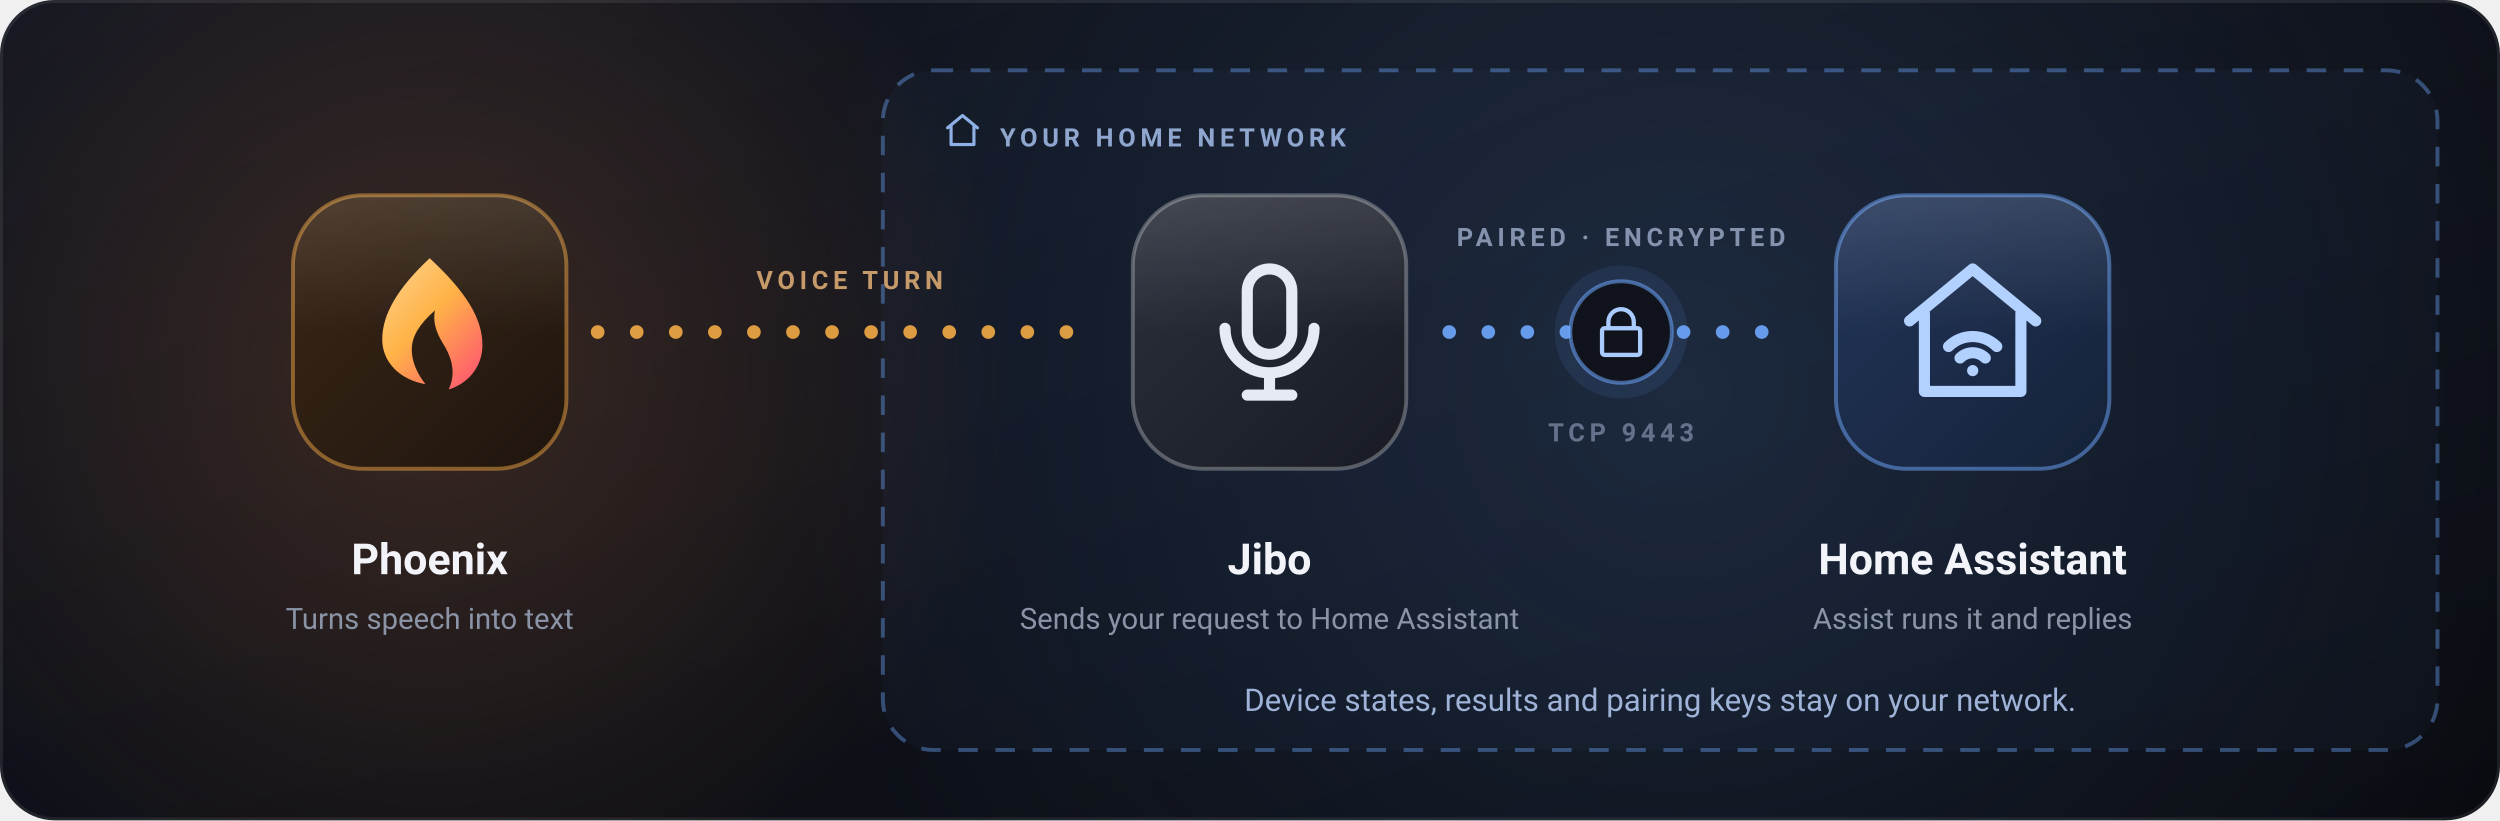
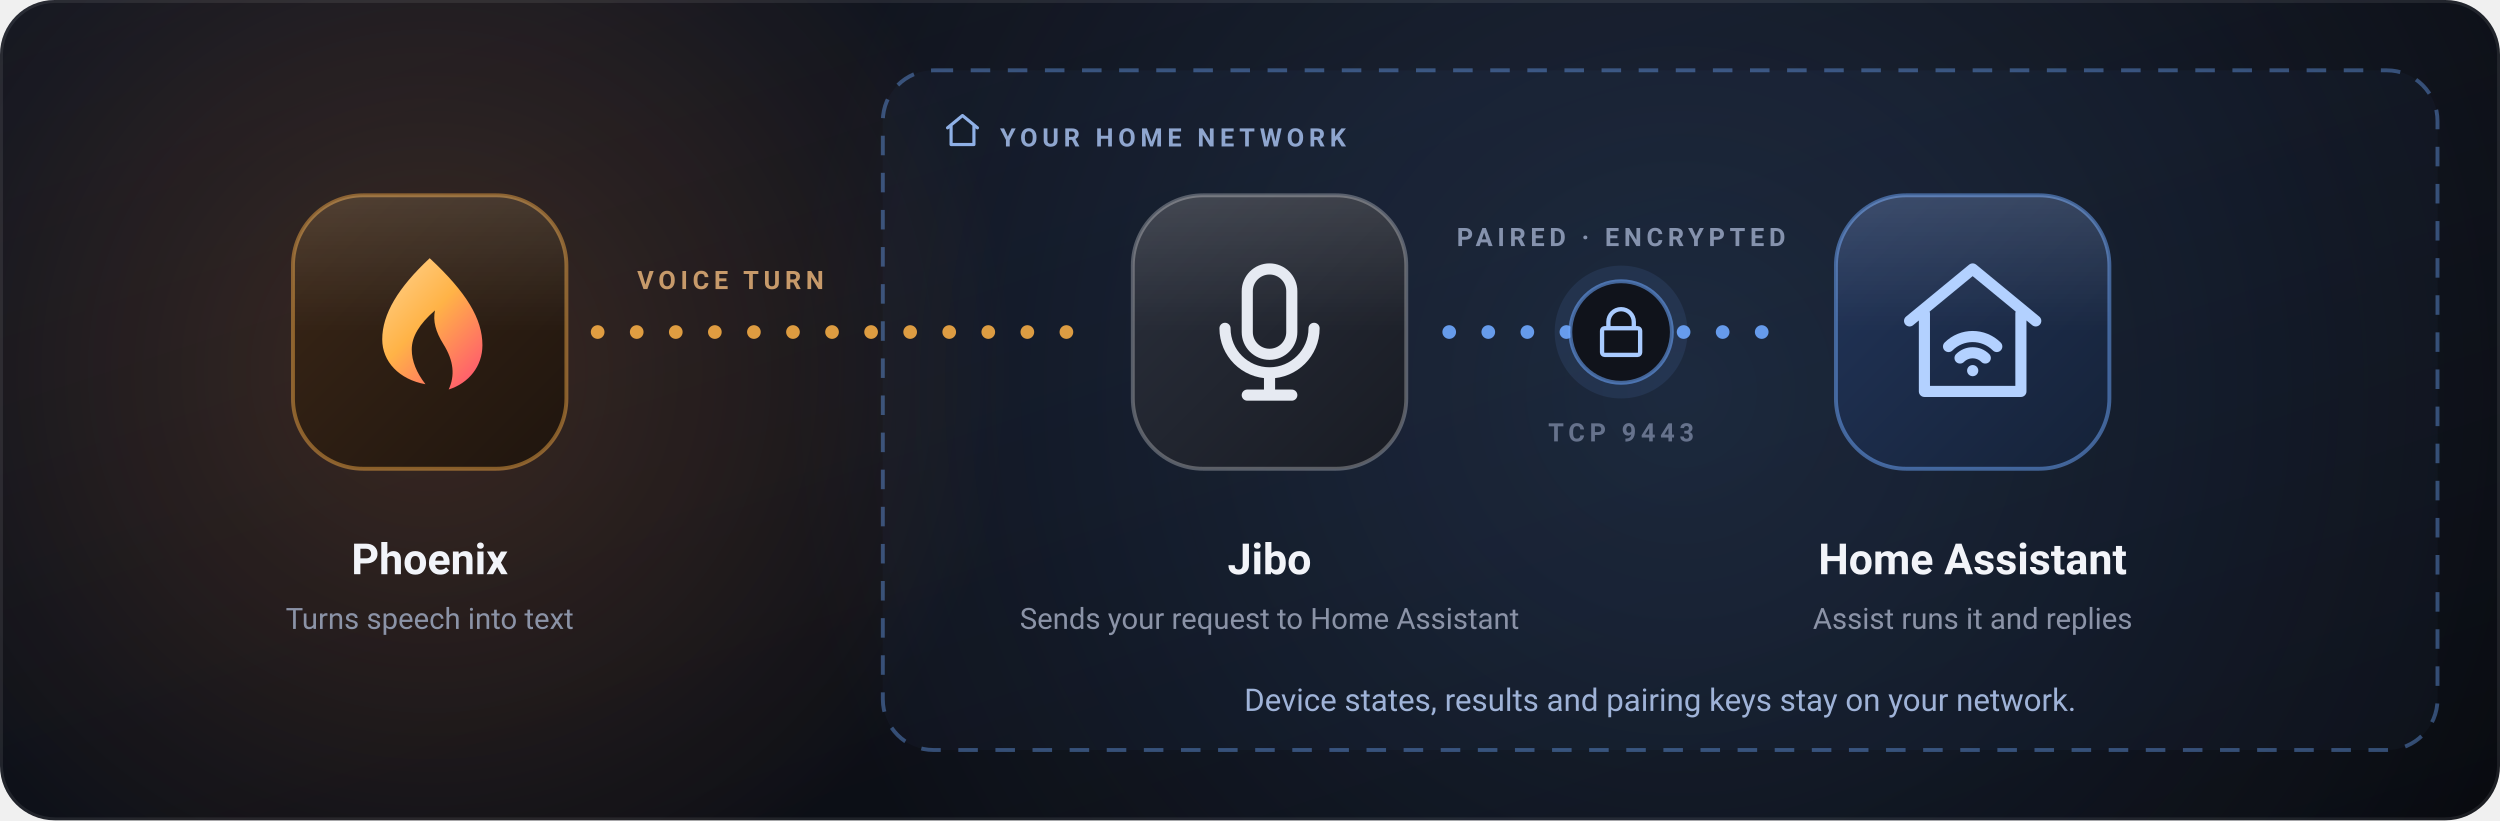
<svg xmlns="http://www.w3.org/2000/svg" width="1280" height="420" viewBox="0 0 1280 420" role="img" aria-labelledby="title desc">
  <style>
    .t { font-family: -apple-system, BlinkMacSystemFont, "Segoe UI", Roboto, "Helvetica Neue", Arial, sans-serif; }
    .flow { animation: flow 1.1s linear infinite; }
    .flow-warm { animation: flow-warm 1.3s linear infinite; }
    @keyframes flow { to { stroke-dashoffset: -20; } }
    @keyframes flow-warm { to { stroke-dashoffset: -20; } }
    @media (prefers-reduced-motion: reduce) { .flow, .flow-warm { animation: none; } }
  </style>
  <defs>
    <clipPath id="card">
      <rect width="1280" height="420" rx="28" />
    </clipPath>
    <linearGradient id="bg" x1="0" y1="0" x2="1" y2="1">
      <stop offset="0" stop-color="#131722" />
      <stop offset="1" stop-color="#090b10" />
    </linearGradient>
    <radialGradient id="warm" gradientUnits="userSpaceOnUse" cx="220" cy="190" r="300">
      <stop offset="0" stop-color="#ff8c3c" stop-opacity=".18" />
      <stop offset="1" stop-color="#ff8c3c" stop-opacity="0" />
    </radialGradient>
    <radialGradient id="cool" gradientUnits="userSpaceOnUse" cx="860" cy="200" r="460">
      <stop offset="0" stop-color="#6ea8fe" stop-opacity=".14" />
      <stop offset="1" stop-color="#6ea8fe" stop-opacity="0" />
    </radialGradient>
    <linearGradient id="flame" x1=".1" y1="0" x2=".9" y2="1">
      <stop offset="0" stop-color="#ffd08a" />
      <stop offset=".45" stop-color="#ffb347" />
      <stop offset="1" stop-color="#ff5470" />
    </linearGradient>
    <linearGradient id="phoenixFill" x1="0" y1="0" x2="1" y2="1">
      <stop offset="0" stop-color="#3b2717" />
      <stop offset="1" stop-color="#1f150e" />
    </linearGradient>
    <linearGradient id="jiboFill" x1="0" y1="0" x2="1" y2="1">
      <stop offset="0" stop-color="#2b303c" />
      <stop offset="1" stop-color="#181b23" />
    </linearGradient>
    <linearGradient id="haFill" x1="0" y1="0" x2="1" y2="1">
      <stop offset="0" stop-color="#22355a" />
      <stop offset="1" stop-color="#152238" />
    </linearGradient>
    <linearGradient id="sheen" x1="0" y1="0" x2="0" y2="1">
      <stop offset="0" stop-color="#fff" stop-opacity=".12" />
      <stop offset=".5" stop-color="#fff" stop-opacity="0" />
    </linearGradient>
  </defs>
  <g clip-path="url(#card)" class="t">
    <rect width="1280" height="420" fill="url(#bg)" />
    <rect width="1280" height="420" fill="url(#warm)" />
    <rect width="1280" height="420" fill="url(#cool)" />
    <rect x="452" y="36" width="796" height="348" rx="26" fill="#6ea8fe" fill-opacity=".035" stroke="#6ea8fe" stroke-opacity=".4" stroke-width="2" stroke-dasharray="10 9" />
    <path transform="translate(482 56) scale(.9)" d="M3.5 10.5 12 3.5l8.5 7M5.5 9.5V20h13V9.5" fill="none" stroke="#8fb0e6" stroke-width="1.8" stroke-linecap="round" stroke-linejoin="round" />
    <text x="512" y="75" font-size="13" font-weight="650" letter-spacing="2.4" fill="#8fa6cf">YOUR HOME NETWORK</text>
    <text x="850" y="364" text-anchor="middle" font-size="16" fill="#9fb3d8">Device states, results and pairing keys stay on your network.</text>
    <rect x="150" y="100" width="140" height="140" rx="36" fill="url(#phoenixFill)" stroke="#ffb347" stroke-opacity=".45" stroke-width="2" />
    <rect x="150" y="100" width="140" height="140" rx="36" fill="url(#sheen)" />
    <path transform="translate(176.8 126.8) scale(2.7)" fill="url(#flame)" d="M16 2c7 6.5 10 11.5 10 16.5 0 4-2.6 7.2-6.4 8.4 1.2-2.6 1-5.4-1-8.6-1.5-2.4-2-4.4-1.6-6.4-3 2.6-4.4 5-4.4 7.4 0 2.2.9 4.4 2.6 6.6C10.2 25 7 21.6 7 17.4 7 12.6 10 7.6 16 2Z" />
    <text x="220" y="294" text-anchor="middle" font-size="22" font-weight="650" fill="#f2f4f9">Phoenix</text>
    <text x="220" y="322" text-anchor="middle" font-size="15" fill="#8b93a7">Turns speech into text</text>
    <line class="flow-warm" x1="306" y1="170" x2="564" y2="170" stroke="#ffb347" stroke-opacity=".85" stroke-width="7" stroke-linecap="round" stroke-dasharray="0 20" />
-     <text x="435" y="148" text-anchor="middle" font-size="13" font-weight="650" letter-spacing="2.4" fill="#c79a6a">VOICE TURN</text>
+     <text x="374" y="148" text-anchor="middle" font-size="13" font-weight="650" letter-spacing="2.4" fill="#c79a6a">VOICE TURN</text>
    <rect x="580" y="100" width="140" height="140" rx="36" fill="url(#jiboFill)" stroke="#ffffff" stroke-opacity=".28" stroke-width="2" />
    <rect x="580" y="100" width="140" height="140" rx="36" fill="url(#sheen)" />
    <path transform="translate(604.4 124.4) scale(3.8)" d="M12 3.5a3 3 0 0 0-3 3v5.5a3 3 0 0 0 6 0V6.5a3 3 0 0 0-3-3ZM6 11.5a6 6 0 0 0 12 0M12 17.5v3M9 20.5h6" fill="none" stroke="#e6eaf2" stroke-width="1.5" stroke-linecap="round" stroke-linejoin="round" />
    <text x="650" y="294" text-anchor="middle" font-size="22" font-weight="650" fill="#f2f4f9">Jibo</text>
    <text x="650" y="322" text-anchor="middle" font-size="15" fill="#8b93a7">Sends your request to Home Assistant</text>
    <line class="flow" x1="742" y1="170" x2="918" y2="170" stroke="#6ea8fe" stroke-opacity=".9" stroke-width="7" stroke-linecap="round" stroke-dasharray="0 20" />
    <circle cx="830" cy="170" r="34" fill="#6ea8fe" fill-opacity=".1" />
    <circle cx="830" cy="170" r="26" fill="#10131b" stroke="#6ea8fe" stroke-opacity=".55" stroke-width="2" />
    <path transform="translate(814.4 154.4) scale(1.3)" d="M7 10.5V8a5 5 0 0 1 10 0v2.5M5.5 10.5h13a1 1 0 0 1 1 1V20a1 1 0 0 1-1 1h-13a1 1 0 0 1-1-1v-8.5a1 1 0 0 1 1-1Z" fill="none" stroke="#a9cbff" stroke-width="1.7" stroke-linecap="round" stroke-linejoin="round" />
    <text x="830" y="126" text-anchor="middle" font-size="13" font-weight="650" letter-spacing="2.4" fill="#8592ad">PAIRED · ENCRYPTED</text>
    <text x="830" y="226" text-anchor="middle" font-size="13" font-weight="650" letter-spacing="2.4" fill="#66728c">TCP 9443</text>
    <rect x="940" y="100" width="140" height="140" rx="36" fill="url(#haFill)" stroke="#6ea8fe" stroke-opacity=".5" stroke-width="2" />
    <rect x="940" y="100" width="140" height="140" rx="36" fill="url(#sheen)" />
    <path transform="translate(964.4 124.4) scale(3.8)" d="M3.5 10.5 12 3.5l8.5 7M5.5 9.5V20h13V9.5M12 17.2h.01M10.3 15.5a2.4 2.4 0 0 1 3.4 0M8.75 13.95a4.6 4.6 0 0 1 6.5 0" fill="none" stroke="#b3d1ff" stroke-width="1.5" stroke-linecap="round" stroke-linejoin="round" />
    <text x="1010" y="294" text-anchor="middle" font-size="22" font-weight="650" fill="#f2f4f9">Home Assistant</text>
    <text x="1010" y="322" text-anchor="middle" font-size="15" fill="#8b93a7">Assist runs it and replies</text>
  </g>
  <rect x=".75" y=".75" width="1278.5" height="418.5" rx="27.5" fill="none" stroke="#fff" stroke-opacity=".08" stroke-width="1.5" />
</svg>
